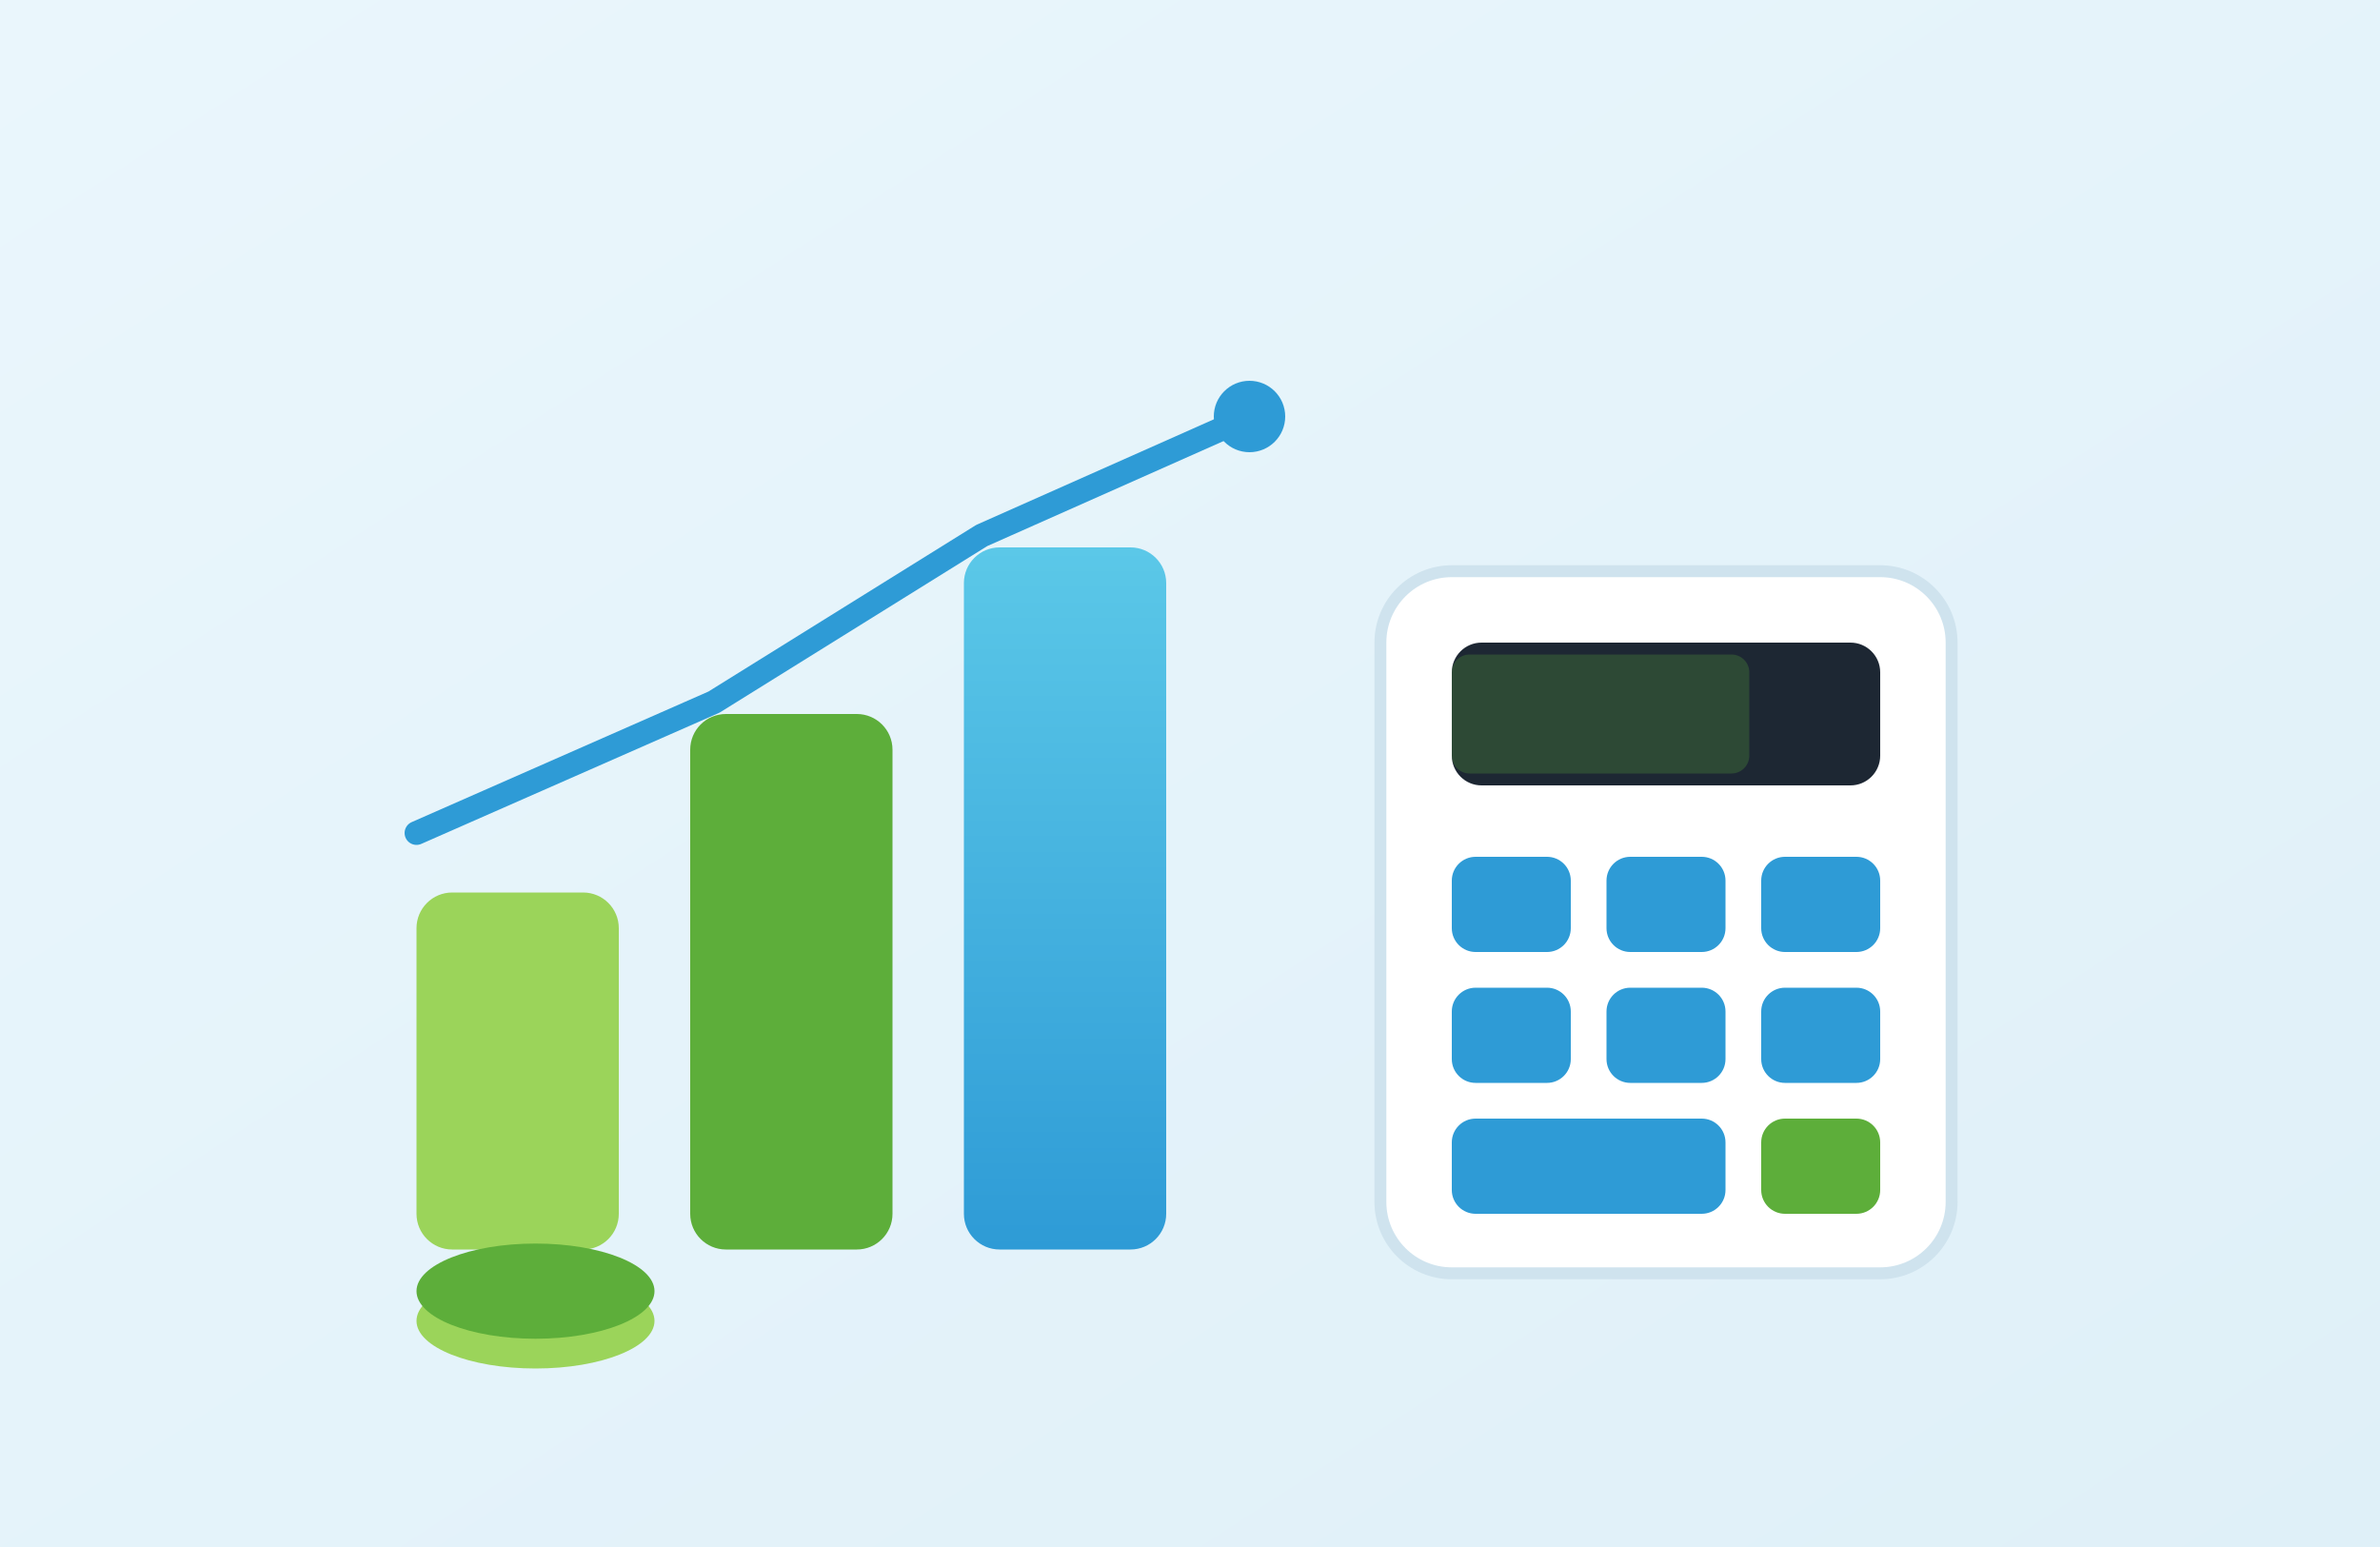
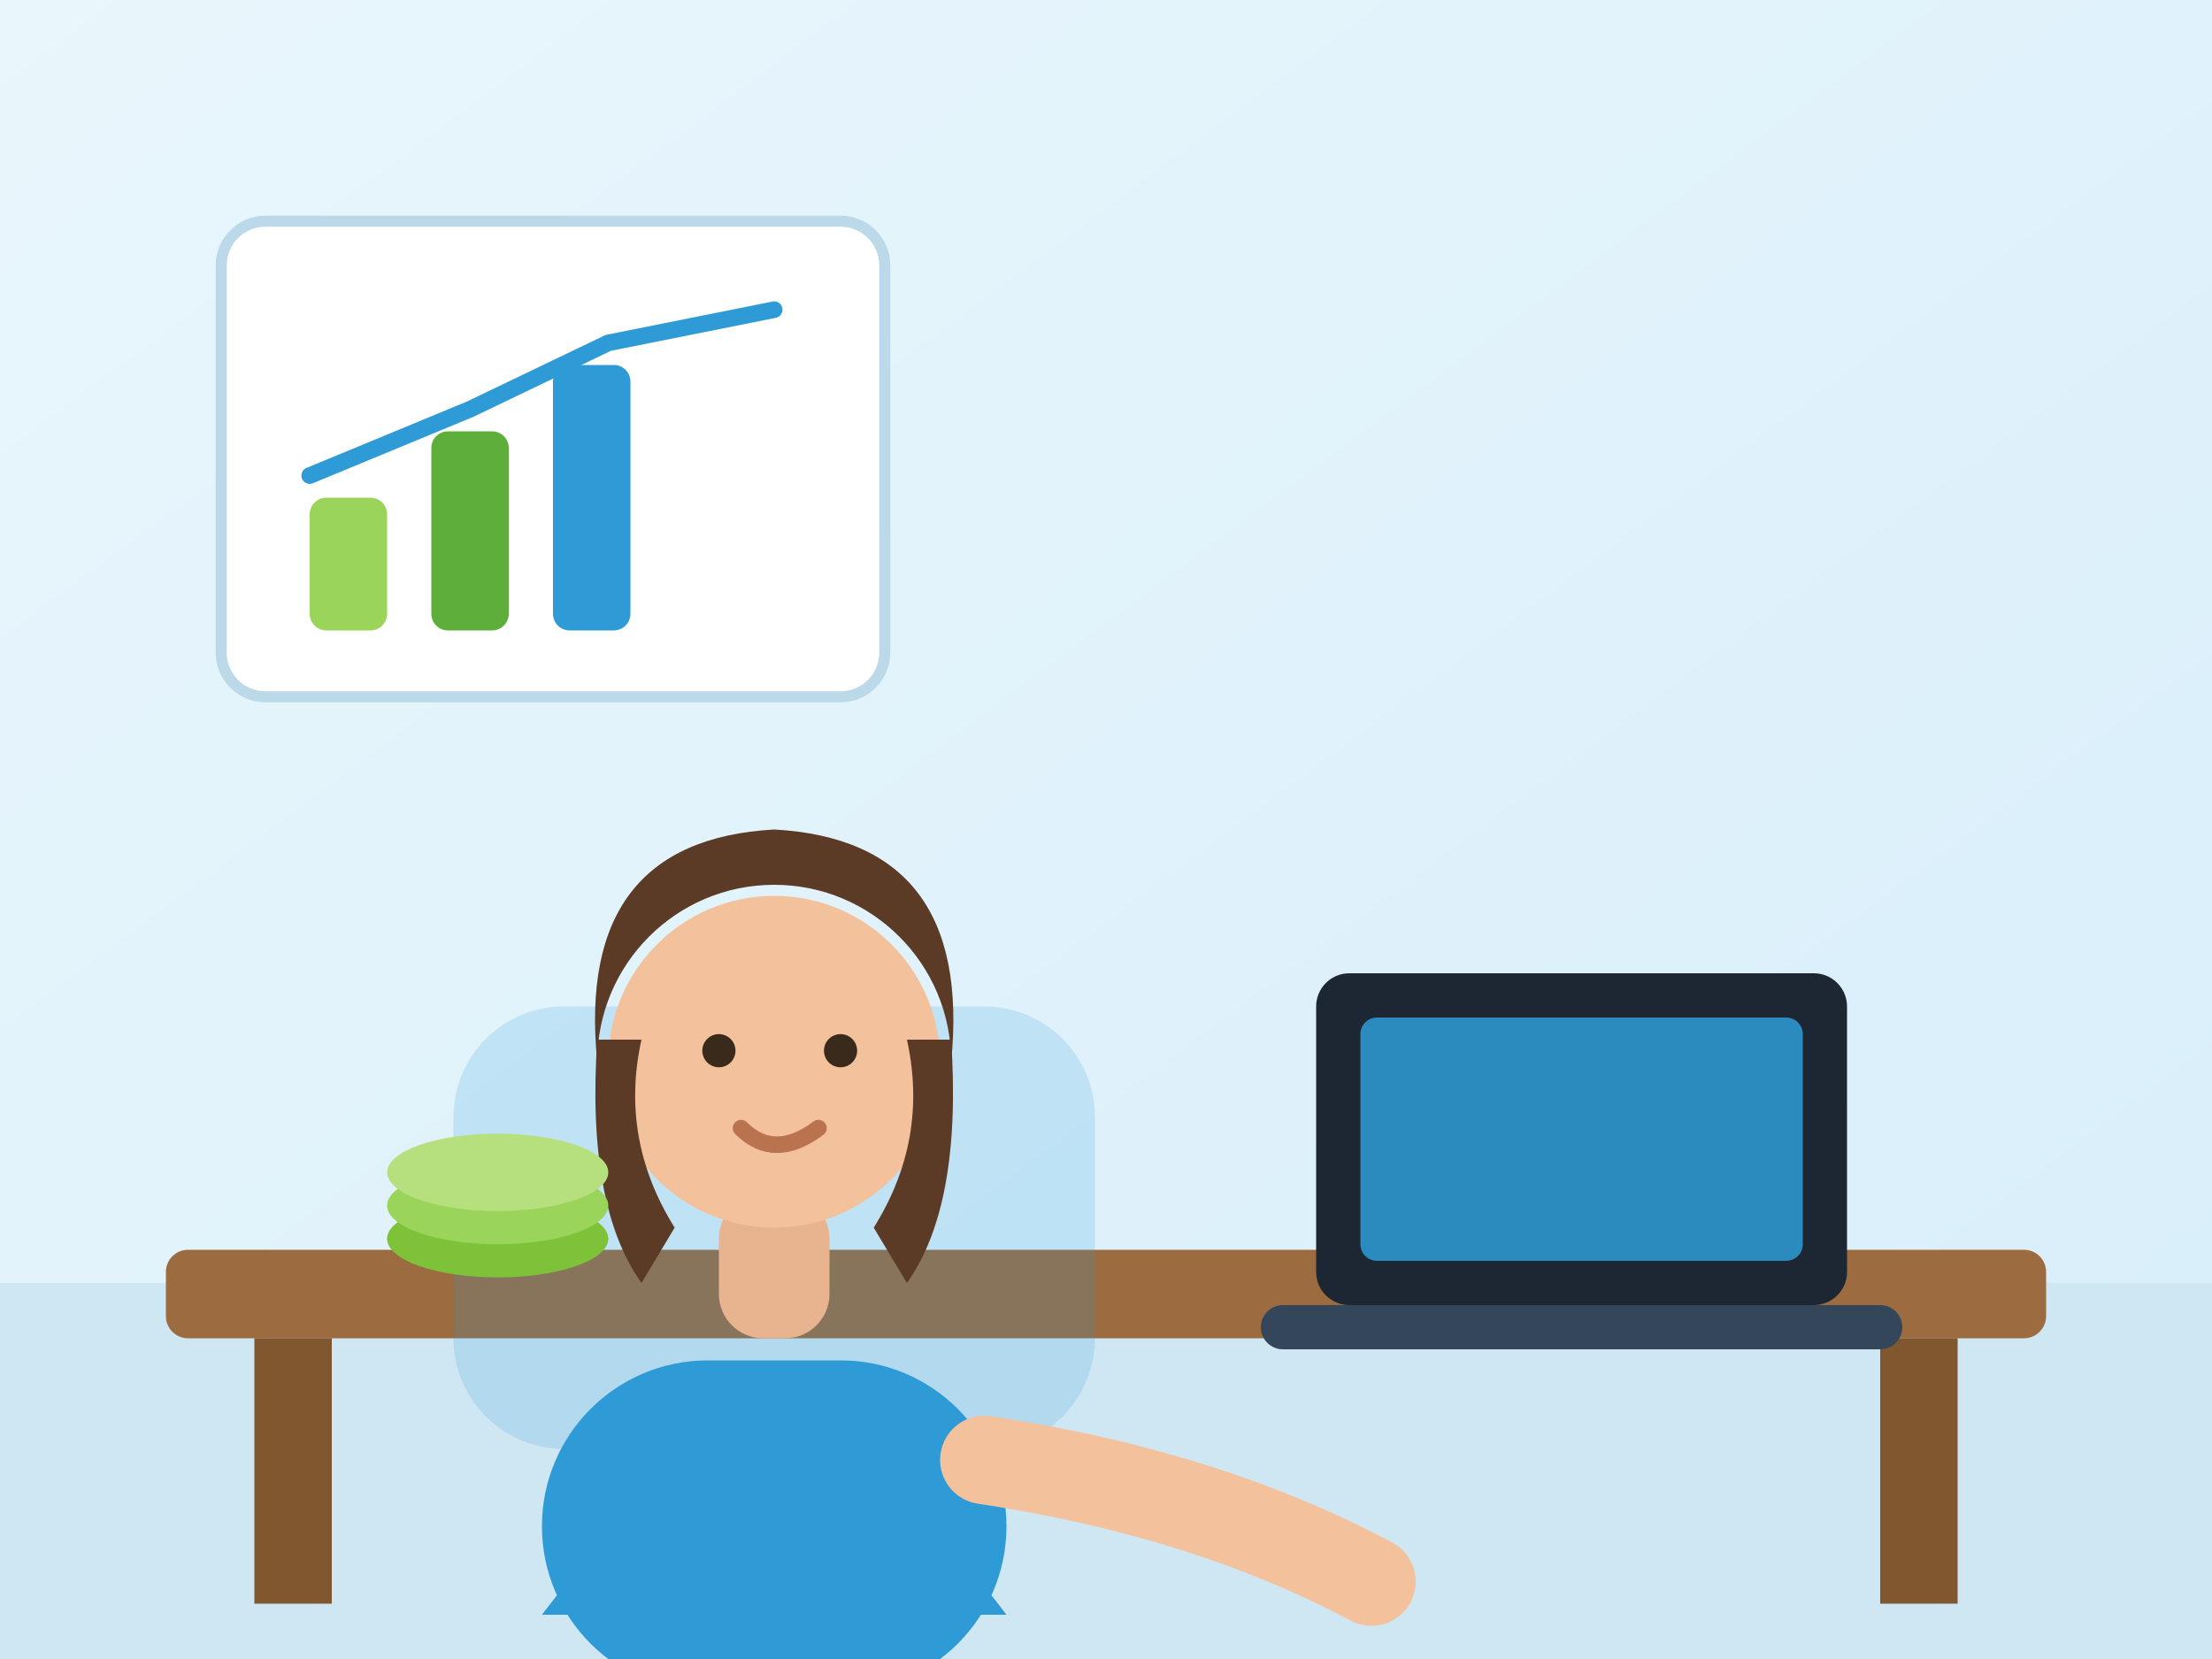
- <svg xmlns="http://www.w3.org/2000/svg" viewBox="0 0 400 260" role="img" aria-label="Asistente Contable">
+ <svg xmlns="http://www.w3.org/2000/svg" viewBox="0 0 400 300" role="img" aria-label="Estudiante de Asistente Contable">
  <defs>
    <linearGradient id="ct-bg" x1="0" y1="0" x2="1" y2="1">
-       <stop offset="0" stop-color="#eaf6fc" />
-       <stop offset="1" stop-color="#dff0f8" />
-     </linearGradient>
-     <linearGradient id="ct-blue" x1="0" y1="0" x2="0" y2="1">
-       <stop offset="0" stop-color="#5BC8E8" />
-       <stop offset="1" stop-color="#2E9BD6" />
+       <stop offset="0" stop-color="#e9f6fc" />
+       <stop offset="1" stop-color="#d7eefa" />
    </linearGradient>
  </defs>
-   <rect width="400" height="260" fill="url(#ct-bg)" />
-   <g>
-     <rect x="70" y="150" width="34" height="60" rx="6" fill="#9BD45A" />
-     <rect x="116" y="120" width="34" height="90" rx="6" fill="#5DAE3A" />
-     <rect x="162" y="92" width="34" height="118" rx="6" fill="url(#ct-blue)" />
+   <rect width="400" height="300" fill="url(#ct-bg)" />
+   <rect y="232" width="400" height="68" fill="#cfe6f3" />
+   <g transform="translate(40,40)">
+     <rect width="120" height="86" rx="8" fill="#fff" stroke="#bcd9ea" stroke-width="2" />
+     <rect x="16" y="50" width="14" height="24" rx="3" fill="#9BD45A" />
+     <rect x="38" y="38" width="14" height="36" rx="3" fill="#5DAE3A" />
+     <rect x="60" y="26" width="14" height="48" rx="3" fill="#2E9BD6" />
+     <polyline points="16,46 45,34 70,22 100,16" fill="none" stroke="#2E9BD6" stroke-width="3" stroke-linecap="round" />
  </g>
-   <polyline points="70,140 120,118 165,90 210,70" fill="none" stroke="#2E9BD6" stroke-width="4" stroke-linecap="round" stroke-linejoin="round" />
-   <circle cx="210" cy="70" r="6" fill="#2E9BD6" />
-   <g transform="translate(232,96)">
-     <rect width="96" height="118" rx="12" fill="#fff" stroke="#cfe3ee" stroke-width="2" />
-     <rect x="12" y="12" width="72" height="24" rx="5" fill="#1d2733" />
-     <rect x="12" y="14" width="50" height="20" rx="3" fill="#5DAE3A" opacity=".25" />
-     <g fill="#2E9BD6">
-       <rect x="12" y="48" width="20" height="16" rx="4" />
-       <rect x="38" y="48" width="20" height="16" rx="4" />
-       <rect x="64" y="48" width="20" height="16" rx="4" />
-       <rect x="12" y="70" width="20" height="16" rx="4" />
-       <rect x="38" y="70" width="20" height="16" rx="4" />
-       <rect x="64" y="70" width="20" height="16" rx="4" />
-       <rect x="12" y="92" width="46" height="16" rx="4" />
-       <rect x="64" y="92" width="20" height="16" rx="4" fill="#5DAE3A" />
-     </g>
+   <rect x="30" y="226" width="340" height="16" rx="4" fill="#9c6b3f" />
+   <rect x="46" y="242" width="14" height="48" fill="#80572f" />
+   <rect x="340" y="242" width="14" height="48" fill="#80572f" />
+   <g transform="translate(232,176)">
+     <rect x="6" y="0" width="96" height="60" rx="6" fill="#1d2733" />
+     <rect x="14" y="8" width="80" height="44" rx="3" fill="#2E9BD6" opacity=".85" />
+     <rect x="-4" y="60" width="116" height="8" rx="4" fill="#34465a" />
  </g>
-   <g transform="translate(70,214)">
-     <ellipse cx="20" cy="8" rx="20" ry="8" fill="#9BD45A" />
-     <ellipse cx="20" cy="3" rx="20" ry="8" fill="#5DAE3A" />
+   <g transform="translate(96,96)">
+     <rect x="-14" y="86" width="116" height="80" rx="20" fill="#2E9BD6" opacity=".18" />
+     <path d="M2 196 q42 -56 84 0 Z" fill="#2E9BD6" />
+     <rect x="2" y="150" width="84" height="60" rx="30" fill="#2E9BD6" />
+     <rect x="34" y="120" width="20" height="26" rx="8" fill="#e8b48f" />
+     <circle cx="44" cy="96" r="30" fill="#f3c19c" />
+     <path d="M12 96 a32 32 0 0 1 64 0 q4 -40 -32 -42 q-36 2 -32 42 Z" fill="#5b3a26" />
+     <path d="M12 92 q-2 30 8 44 l6 -10 q-10 -16 -6 -34 Z" fill="#5b3a26" />
+     <path d="M76 92 q2 30 -8 44 l-6 -10 q10 -16 6 -34 Z" fill="#5b3a26" />
+     <circle cx="34" cy="94" r="3" fill="#3a2a1c" />
+     <circle cx="56" cy="94" r="3" fill="#3a2a1c" />
+     <path d="M38 108 q6 6 14 0" fill="none" stroke="#b9744f" stroke-width="3" stroke-linecap="round" />
+     <path d="M82 168 q40 6 70 22" fill="none" stroke="#f3c19c" stroke-width="16" stroke-linecap="round" />
+   </g>
+   <g transform="translate(70,210)">
+     <ellipse cx="20" cy="14" rx="20" ry="7" fill="#7ec23a" />
+     <ellipse cx="20" cy="8" rx="20" ry="7" fill="#9BD45A" />
+     <ellipse cx="20" cy="2" rx="20" ry="7" fill="#b6e07e" />
  </g>
</svg>
